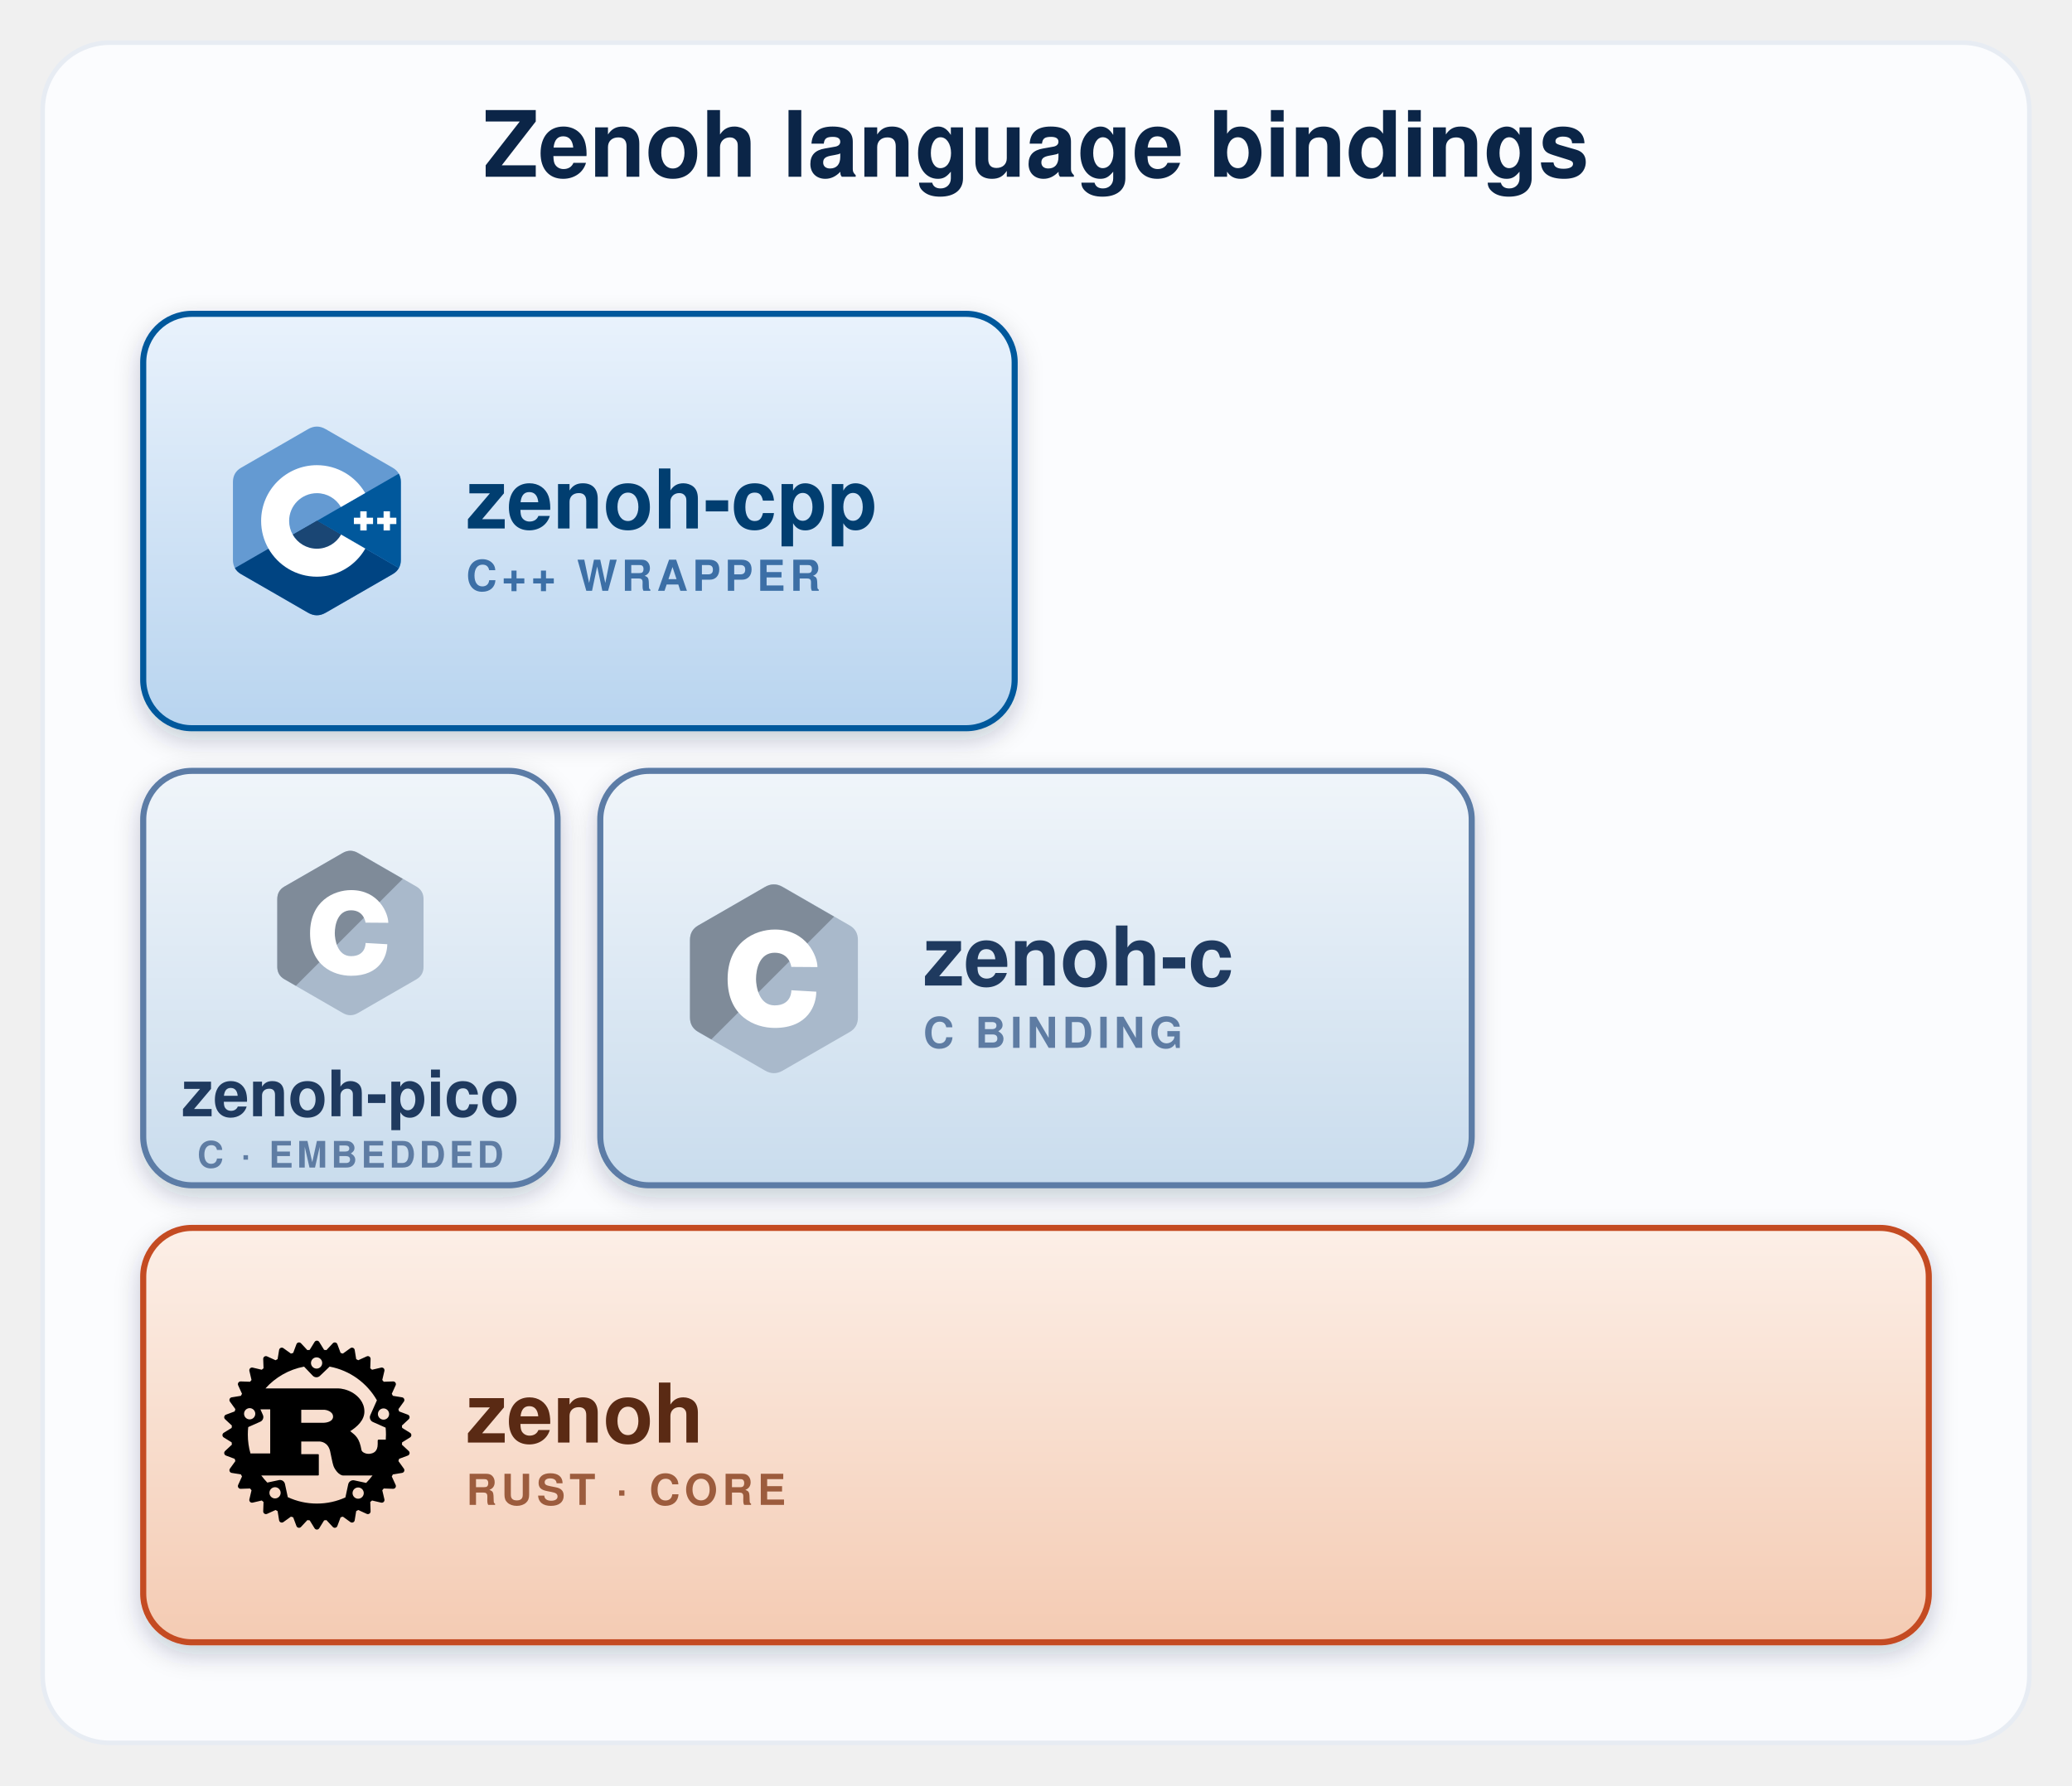
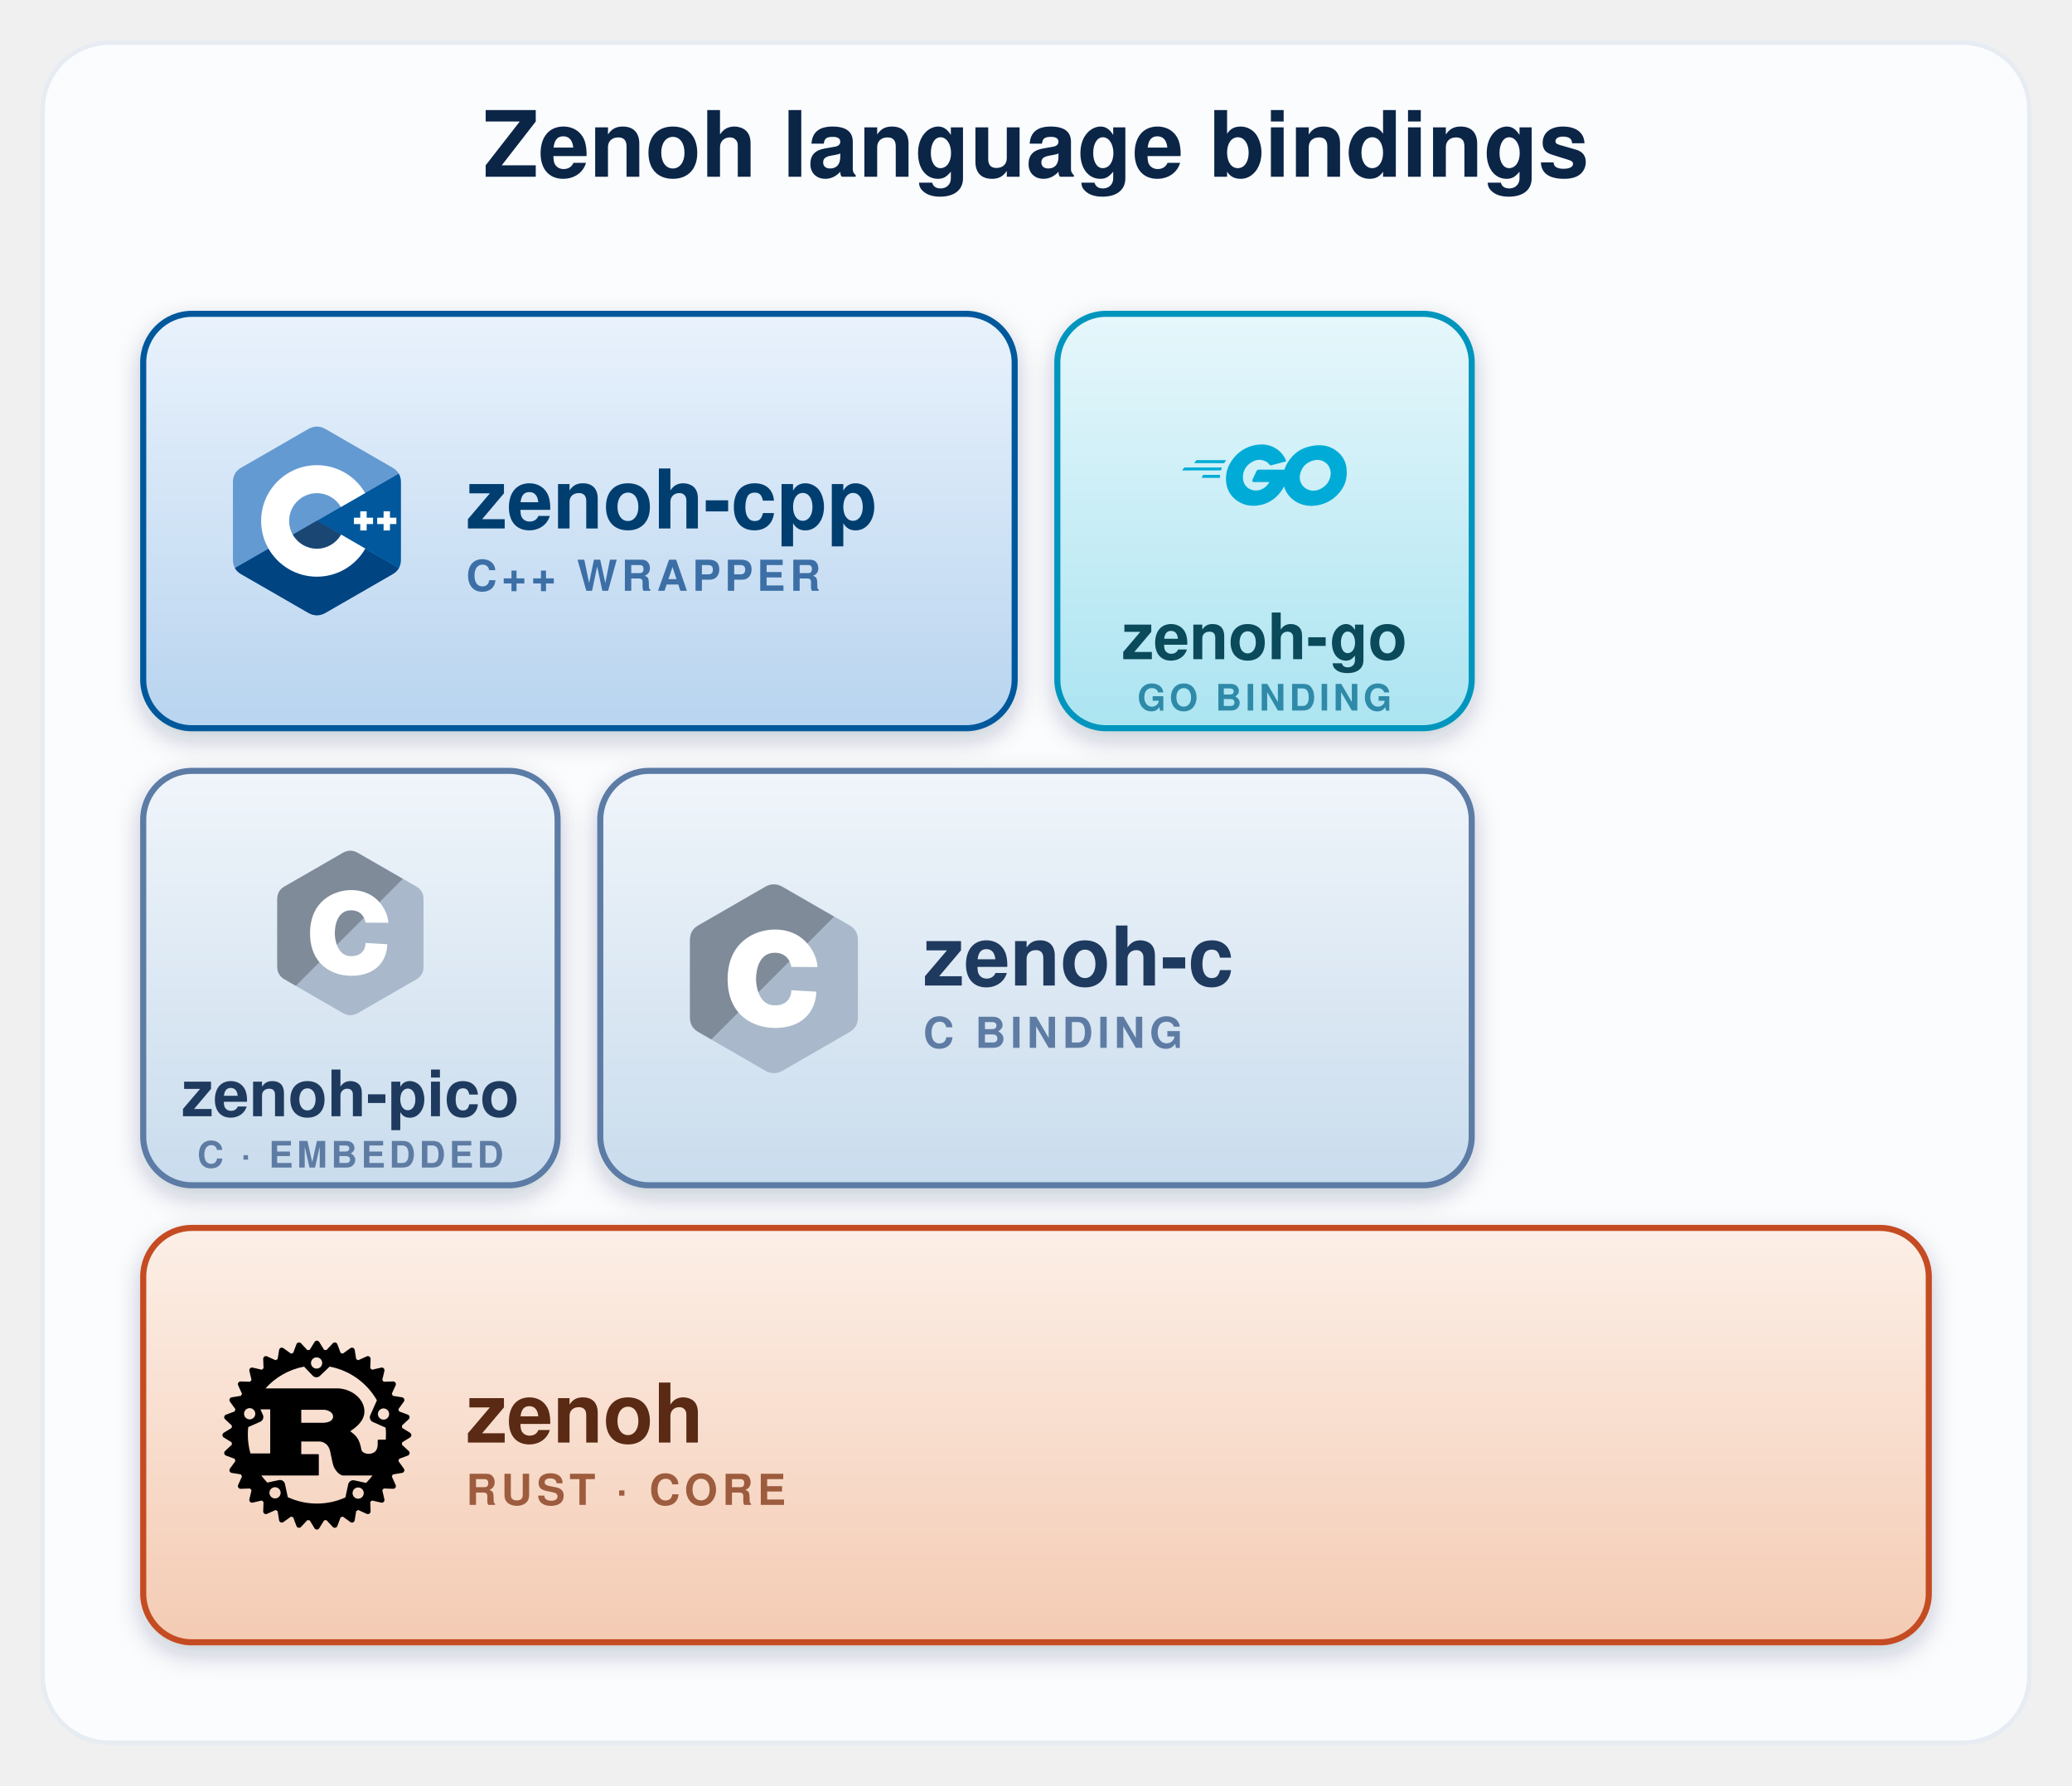
<svg xmlns="http://www.w3.org/2000/svg" viewBox="0 0 680 586" role="img" aria-labelledby="title desc" font-family="'Segoe UI', Helvetica, Arial, sans-serif">
  <defs>
    <linearGradient id="grad-rust" x1="0" x2="0" y1="0" y2="1">
      <stop offset="0" stop-color="#FCEFE7" />
      <stop offset="1" stop-color="#F4CBB3" />
    </linearGradient>
    <linearGradient id="grad-c" x1="0" x2="0" y1="0" y2="1">
      <stop offset="0" stop-color="#F0F5FA" />
      <stop offset="1" stop-color="#C9DCED" />
    </linearGradient>
    <linearGradient id="grad-cpp" x1="0" x2="0" y1="0" y2="1">
      <stop offset="0" stop-color="#E9F2FC" />
      <stop offset="1" stop-color="#B8D4EF" />
+     </linearGradient>
+     <linearGradient id="grad-go" x1="0" x2="0" y1="0" y2="1">
+       <stop offset="0" stop-color="#E6F7FB" />
+       <stop offset="1" stop-color="#ABE4F1" />
    </linearGradient>
    <filter id="softShadow" x="-20%" y="-20%" width="140%" height="140%">
      <feDropShadow dx="0" dy="3" stdDeviation="4" flood-color="#0b2547" flood-opacity=".22" />
    </filter>
    <g id="rust-logo">
      <path d="M254.251,124.862 L243.504,118.209 C243.413,117.162 243.311,116.118 243.198,115.078 L252.434,106.464 C253.373,105.588 253.794,104.292 253.539,103.037 C253.292,101.777 252.409,100.74 251.208,100.293 L239.402,95.878 C239.106,94.855 238.795,93.84 238.477,92.83 L245.842,82.601 C246.593,81.562 246.747,80.209 246.258,79.023 C245.769,77.841 244.7,76.995 243.435,76.787 L230.986,74.762 C230.501,73.818 229.997,72.888 229.489,71.966 L234.72,60.483 C235.256,59.314 235.146,57.954 234.432,56.892 C233.72,55.826 232.514,55.202 231.228,55.251 L218.592,55.691 C217.939,54.874 217.274,54.065 216.596,53.27 L219.5,40.962 C219.793,39.712 219.424,38.403 218.514,37.496 C217.611,36.591 216.3,36.217 215.05,36.51 L202.745,39.411 C201.948,38.736 201.138,38.068 200.319,37.415 L200.761,24.78 C200.81,23.5 200.187,22.285 199.12,21.575 C198.051,20.861 196.699,20.754 195.532,21.284 L184.051,26.519 C183.124,26.01 182.194,25.506 181.255,25.019 L179.225,12.567 C179.019,11.305 178.173,10.234 176.989,9.745 C175.808,9.253 174.453,9.412 173.413,10.16 L163.177,17.525 C162.17,17.205 161.157,16.896 160.135,16.603 L155.72,4.794 C155.272,3.591 154.235,2.708 152.975,2.458 C151.718,2.211 150.424,2.629 149.551,3.564 L140.936,12.807 C139.897,12.692 138.85,12.587 137.806,12.501 L131.153,1.751 C130.48,0.663 129.289,0 128.007,0 C126.726,0 125.535,0.663 124.864,1.751 L118.211,12.501 C117.165,12.587 116.118,12.692 115.078,12.807 L106.461,3.564 C105.588,2.629 104.292,2.211 103.037,2.458 C101.777,2.71 100.74,3.591 100.293,4.794 L95.878,16.603 C94.855,16.896 93.843,17.207 92.833,17.525 L82.599,10.16 C81.559,9.409 80.204,9.25 79.02,9.745 C77.839,10.234 76.99,11.305 76.785,12.567 L74.755,25.019 C73.815,25.506 72.886,26.007 71.959,26.519 L60.478,21.284 C59.311,20.751 57.951,20.861 56.89,21.575 C55.823,22.285 55.2,23.5 55.248,24.78 L55.689,37.415 C54.872,38.068 54.062,38.736 53.262,39.411 L40.957,36.51 C39.707,36.219 38.396,36.591 37.491,37.496 C36.581,38.403 36.212,39.712 36.505,40.962 L39.404,53.27 C38.731,54.067 38.066,54.874 37.413,55.691 L24.777,55.251 C23.503,55.214 22.285,55.826 21.573,56.892 C20.859,57.954 20.751,59.314 21.282,60.483 L26.516,71.966 C26.007,72.888 25.504,73.818 25.017,74.762 L12.567,76.787 C11.303,76.993 10.236,77.839 9.745,79.023 C9.255,80.209 9.414,81.562 10.16,82.601 L17.525,92.83 C17.205,93.84 16.894,94.855 16.6,95.878 L4.792,100.293 C3.593,100.74 2.71,101.777 2.461,103.037 C2.211,104.294 2.629,105.588 3.566,106.464 L12.804,115.078 C12.689,116.118 12.587,117.165 12.499,118.209 L1.751,124.862 C0.663,125.535 -1.42108547e-14,126.723 -1.42108547e-14,128.007 C-1.42108547e-14,129.291 0.663,130.48 1.751,131.15 L12.499,137.803 C12.587,138.85 12.689,139.895 12.804,140.934 L3.566,149.551 C2.629,150.424 2.211,151.721 2.461,152.975 C2.71,154.235 3.593,155.27 4.792,155.72 L16.6,160.135 C16.894,161.157 17.205,162.172 17.525,163.182 L10.16,173.413 C9.412,174.455 9.253,175.808 9.745,176.989 C10.236,178.176 11.305,179.022 12.57,179.225 L25.017,181.25 C25.504,182.194 26.003,183.124 26.516,184.051 L21.282,195.529 C20.749,196.696 20.859,198.054 21.573,199.12 C22.287,200.189 23.503,200.813 24.777,200.761 L37.408,200.319 C38.066,201.14 38.729,201.945 39.404,202.745 L36.505,215.055 C36.212,216.303 36.581,217.606 37.491,218.514 C38.394,219.426 39.707,219.791 40.957,219.497 L53.262,216.599 C54.062,217.279 54.872,217.939 55.689,218.59 L55.248,231.228 C55.2,232.507 55.823,233.72 56.89,234.434 C57.951,235.146 59.311,235.254 60.478,234.72 L71.959,229.489 C72.884,230.002 73.813,230.501 74.755,230.988 L76.785,243.433 C76.99,244.7 77.837,245.771 79.02,246.258 C80.202,246.75 81.559,246.591 82.599,245.845 L92.828,238.475 C93.838,238.795 94.853,239.108 95.875,239.402 L100.29,251.206 C100.738,252.404 101.775,253.292 103.034,253.537 C104.292,253.791 105.586,253.371 106.459,252.431 L115.076,243.193 C116.115,243.313 117.162,243.413 118.209,243.506 L124.862,254.254 C125.532,255.337 126.723,256.005 128.005,256.005 C129.287,256.005 130.478,255.34 131.15,254.254 L137.803,243.506 C138.85,243.413 139.895,243.313 140.934,243.193 L149.549,252.431 C150.422,253.371 151.718,253.791 152.973,253.537 C154.233,253.29 155.27,252.404 155.717,251.206 L160.132,239.402 C161.154,239.108 162.17,238.795 163.18,238.475 L173.411,245.845 C174.451,246.591 175.806,246.75 176.987,246.258 C178.171,245.771 179.017,244.697 179.223,243.433 L181.253,230.988 C182.192,230.501 183.121,229.995 184.048,229.489 L195.529,234.72 C196.696,235.254 198.054,235.146 199.118,234.434 C200.184,233.72 200.805,232.509 200.759,231.228 L200.319,218.59 C201.136,217.937 201.945,217.279 202.742,216.599 L215.048,219.497 C216.298,219.791 217.609,219.426 218.511,218.514 C219.421,217.606 219.791,216.303 219.497,215.055 L216.599,202.745 C217.274,201.945 217.939,201.14 218.59,200.319 L231.225,200.761 C232.5,200.813 233.718,200.189 234.429,199.12 C235.144,198.054 235.254,196.696 234.718,195.529 L229.486,184.051 C229.997,183.124 230.499,182.194 230.983,181.25 L243.433,179.225 C244.7,179.022 245.766,178.176 246.255,176.989 C246.745,175.808 246.591,174.455 245.84,173.413 L238.475,163.182 C238.793,162.172 239.104,161.157 239.4,160.135 L251.206,155.72 C252.407,155.27 253.292,154.235 253.537,152.975 C253.791,151.718 253.371,150.424 252.431,149.551 L243.196,140.934 C243.308,139.895 243.411,138.848 243.501,137.803 L254.249,131.15 C255.337,130.48 256,129.289 256,128.007 C256,126.726 255.34,125.535 254.251,124.862 L254.251,124.862 Z M182.319,214.018 C178.215,213.133 175.605,209.087 176.486,204.971 C177.364,200.859 181.407,198.242 185.509,199.127 C189.613,200.006 192.227,204.058 191.347,208.168 C190.466,212.277 186.421,214.896 182.319,214.018 L182.319,214.018 Z M178.667,189.319 C174.923,188.517 171.239,190.899 170.437,194.651 L166.621,212.458 C154.846,217.802 141.771,220.771 128,220.771 C113.914,220.771 100.554,217.655 88.569,212.083 L84.756,194.277 C83.954,190.53 80.27,188.143 76.528,188.947 L60.808,192.323 C57.89,189.319 55.175,186.12 52.68,182.742 L129.169,182.742 C130.035,182.742 130.612,182.586 130.612,181.798 L130.612,154.741 C130.612,153.954 130.035,153.797 129.169,153.797 L106.799,153.797 L106.799,136.646 L130.994,136.646 C133.202,136.646 142.803,137.277 145.872,149.549 C146.834,153.323 148.944,165.599 150.388,169.529 C151.826,173.937 157.681,182.742 163.921,182.742 L202.036,182.742 C202.469,182.742 202.931,182.693 203.418,182.605 C200.774,186.198 197.873,189.598 194.749,192.775 L178.667,189.319 L178.667,189.319 Z M72.876,213.646 C68.772,214.532 64.731,211.915 63.848,207.803 C62.97,203.684 65.58,199.641 69.684,198.756 C73.789,197.878 77.832,200.495 78.712,204.606 C79.59,208.715 76.978,212.766 72.876,213.646 L72.876,213.646 Z M43.86,95.985 C45.563,99.828 43.831,104.331 39.993,106.031 C36.156,107.736 31.665,106.001 29.963,102.156 C28.26,98.311 29.992,93.816 33.83,92.111 C37.67,90.409 42.158,92.14 43.86,95.985 L43.86,95.985 Z M34.942,117.125 L51.318,109.849 C54.816,108.296 56.396,104.196 54.842,100.691 L51.47,93.065 L64.734,93.065 L64.734,152.853 L37.973,152.853 C35.652,144.693 34.407,136.081 34.407,127.181 C34.407,123.783 34.59,120.425 34.942,117.125 L34.942,117.125 Z M106.804,111.319 L106.804,93.696 L138.39,93.696 C140.022,93.696 149.911,95.582 149.911,102.976 C149.911,109.115 142.326,111.316 136.089,111.316 L106.804,111.316 L106.804,111.319 Z M221.596,127.181 C221.596,129.519 221.51,131.833 221.339,134.129 L211.736,134.129 C210.775,134.129 210.388,134.761 210.388,135.702 L210.388,140.112 C210.388,150.493 204.535,152.75 199.406,153.325 C194.522,153.875 189.106,151.28 188.439,148.291 C185.557,132.085 180.756,128.624 173.174,122.643 C182.583,116.668 192.374,107.853 192.374,96.054 C192.374,83.313 183.64,75.288 177.686,71.352 C169.334,65.847 160.086,64.744 157.591,64.744 L58.279,64.744 C71.746,49.713 89.998,39.066 110.641,35.192 L122.347,47.473 C124.994,50.244 129.377,50.347 132.146,47.698 L145.244,35.17 C172.689,40.279 195.926,57.364 209.317,80.803 L200.35,101.056 C198.802,104.561 200.382,108.66 203.877,110.213 L221.141,117.881 C221.439,120.946 221.596,124.042 221.596,127.181 L221.596,127.181 Z M122.352,24.745 C125.385,21.84 130.196,21.955 133.1,24.992 C135.998,28.038 135.888,32.854 132.848,35.757 C129.815,38.663 125.004,38.55 122.1,35.507 C119.204,32.467 119.315,27.651 122.352,24.745 L122.352,24.745 Z M211.335,96.355 C213.035,92.512 217.526,90.778 221.363,92.483 C225.201,94.185 226.933,98.686 225.23,102.528 C223.53,106.373 219.04,108.107 215.2,106.403 C211.367,104.7 209.635,100.202 211.335,96.355 L211.335,96.355 Z" fill="#000000" />
    </g>
    <g id="c-logo">
      <path d="M255.987,85.672 C255.985,80.829 254.95,76.55 252.858,72.878 C250.803,69.266 247.724,66.24 243.596,63.846 C209.515,44.176 175.401,24.566 141.332,4.876 C132.147,-0.431 123.241,-0.238 114.124,5.146 C100.559,13.154 32.643,52.102 12.405,63.835 C4.071,68.665 0.015,76.056 0.013,85.663 C0,125.221 0.013,164.777 0,204.336 C0.002,209.072 0.993,213.268 2.993,216.886 C5.049,220.606 8.17,223.716 12.394,226.164 C32.633,237.897 100.558,276.842 114.12,284.852 C123.241,290.239 132.147,290.431 141.335,285.122 C175.405,265.431 209.521,245.822 243.607,226.152 C247.831,223.705 250.952,220.593 253.008,216.876 C255.005,213.258 255.998,209.062 256,204.325 C256,204.325 256,125.231 255.987,85.672" fill="#A9B9CB" />
      <path d="M141.101,5.134 C131.931,-0.16 123.04,0.033 113.938,5.403 C100.395,13.39 32.59,52.237 12.385,63.94 C4.064,68.757 0.015,76.129 0.013,85.711 C0,125.166 0.013,164.62 0,204.076 C0.002,208.8 0.991,212.985 2.988,216.593 C5.041,220.304 8.157,223.406 12.374,225.847 C17.003,228.528 24.133,232.635 32.533,237.467 L219.625,50.375 C193.447,35.301 167.262,20.239 141.101,5.134" fill="#7F8B99" />
      <path d="M154.456,126.968 L194.295,127.249 C194.295,110.65 177.493,70 129.322,70 C98.631,70 57.371,89.512 57.371,145.61 C57.371,201.707 97.818,220 129.322,220 C180.339,220 192.532,184.698 192.532,164.748 L154.525,162.575 C154.525,162.575 155.542,185.65 129.119,185.65 C104.729,185.65 100.659,155.772 100.659,145.61 C100.659,130.163 106.152,105.366 129.119,105.366 C152.087,105.366 154.456,126.968 154.456,126.968" fill="#FFFFFF" />
    </g>
    <g id="cpp-logo">
      <path d="M255.987,84.59 C255.985,79.753 254.95,75.478 252.858,71.809 C250.803,68.201 247.724,65.177 243.596,62.786 C209.515,43.135 175.401,23.544 141.332,3.873 C132.147,-1.43 123.241,-1.237 114.124,4.142 C100.559,12.142 32.643,51.053 12.405,62.775 C4.071,67.6 0.015,74.984 0.013,84.581 C0,124.101 0.013,163.62 0,203.14 C0,207.872 0.993,212.064 2.993,215.678 C5.049,219.395 8.17,222.502 12.394,224.947 C32.633,236.669 100.558,275.576 114.12,283.578 C123.241,288.96 132.147,289.153 141.335,283.848 C175.405,264.176 209.521,244.586 243.607,224.935 C247.831,222.491 250.952,219.382 253.008,215.668 C255.005,212.054 256,207.862 256,203.129 C256,203.129 256,124.111 255.987,84.59" fill="#649AD2" />
      <path d="M128.392,143.476 L2.993,215.678 C5.049,219.395 8.17,222.502 12.394,224.947 C32.633,236.669 100.558,275.576 114.12,283.578 C123.241,288.96 132.147,289.153 141.335,283.848 C175.405,264.176 209.521,244.586 243.607,224.935 C247.831,222.491 250.952,219.382 253.008,215.668 L128.392,143.476" fill="#004482" />
      <path d="M91.25,164.863 C98.547,177.601 112.264,186.193 128,186.193 C143.833,186.193 157.628,177.492 164.888,164.617 L128.392,143.476 L91.25,164.863" fill="#1A4674" />
      <path d="M255.987,84.59 C255.985,79.753 254.95,75.478 252.858,71.809 L128.392,143.476 L253.008,215.668 C255.005,212.054 255.998,207.862 256,203.129 C256,203.129 256,124.111 255.987,84.59" fill="#01589C" />
      <path d="M249.135,148.636 L239.397,148.636 L239.397,158.376 L229.657,158.376 L229.657,148.636 L219.92,148.636 L219.92,138.899 L229.657,138.899 L229.657,129.161 L239.397,129.161 L239.397,138.899 L249.135,138.899 L249.135,148.636 Z M128,58.847 C159.135,58.847 186.358,75.587 201.169,100.556 L201.614,101.315 L164.613,122.622 C157.28,110.013 143.635,101.528 128,101.528 C104.621,101.528 85.667,120.481 85.667,143.86 C85.667,151.506 87.705,158.672 91.25,164.863 C98.547,177.601 112.264,186.193 128,186.193 C143.659,186.193 157.325,177.682 164.647,165.04 L164.888,164.617 L201.835,186.023 C187.186,211.62 159.607,228.874 128,228.874 C96.451,228.874 68.916,211.689 54.246,186.167 C47.084,173.708 42.986,159.263 42.986,143.86 C42.986,96.91 81.047,58.847 128,58.847 Z M203.865,129.161 L203.865,138.899 L213.602,138.899 L213.602,148.636 L203.865,148.636 L203.865,158.376 L194.127,158.376 L194.127,148.636 L184.389,148.636 L184.389,138.899 L194.127,138.899 L194.127,129.161 L203.865,129.161 Z" fill="#FFFFFF" />
    </g>
+     <g id="go-logo">
+       <path d="M292.533,13.295 L293.657,14.046 C306.869,22.77 316.342,34.736 322.574,49.195 C324.07,51.438 323.073,52.685 320.081,53.432 L315.018,54.728 C303.571,57.677 294.487,60.157 283.191,63.106 L276.748,64.784 C274.428,65.358 273.788,65.117 271.32,62.307 L270.972,61.908 C267.453,57.92 264.817,55.256 260.155,52.878 L259.256,52.435 C243.551,44.708 228.345,46.951 214.135,56.175 C197.184,67.143 188.459,83.347 188.708,103.539 C188.958,123.481 202.668,139.934 222.362,142.676 C239.313,144.92 253.522,138.937 264.74,126.224 C266.984,123.481 268.978,120.49 271.471,117 L223.359,117 C218.124,117 216.878,113.759 218.623,109.522 L219.487,107.487 C222.691,100.033 227.66,89.319 230.887,83.193 L231.591,81.874 C232.453,80.38 234.203,78.361 237.568,78.361 L317.792,78.36 C321.395,66.946 327.241,56.16 335.038,45.954 C353.236,22.023 375.173,9.558 404.838,4.323 C430.265,-0.164 454.197,2.329 475.884,17.037 C495.578,30.498 507.793,48.696 511.033,72.627 C515.271,106.281 505.549,133.702 482.366,157.135 C465.913,173.837 445.721,184.307 422.537,189.043 C415.807,190.29 409.076,190.539 402.595,191.287 C379.91,190.788 359.219,184.307 341.769,169.35 C329.496,158.741 321.042,145.702 316.841,130.522 C313.926,136.41 310.44,142.049 306.371,147.413 C288.422,171.095 264.99,185.803 235.325,189.791 C210.895,193.032 188.21,188.295 168.267,173.338 C149.82,159.378 139.35,140.931 136.608,117.997 C133.367,90.825 141.344,66.395 157.797,44.957 C175.496,21.773 198.929,7.066 227.597,1.831 C250.596,-2.329 272.634,0.236 292.533,13.295 L292.533,13.295 Z M411.12,49.017 L410.322,49.195 C387.139,54.43 372.182,69.137 366.698,92.57 C362.21,112.014 371.683,131.708 389.632,139.685 C403.342,145.668 417.053,144.92 430.265,138.189 C449.959,127.969 460.678,112.014 461.924,90.576 C461.675,87.335 461.675,84.842 461.176,82.349 C456.74,57.948 434.512,44.025 411.12,49.017 L411.12,49.017 Z M116.416,94.564 C117.413,94.564 117.912,95.312 117.912,96.309 L117.413,102.292 C117.413,103.289 116.416,104.037 115.668,104.037 L61.324,103.788 C60.327,103.788 60.078,103.04 60.576,102.292 L64.066,96.06 C64.565,95.312 65.562,94.564 66.559,94.564 L116.416,94.564 Z M121.9,71.63 C122.897,71.63 123.396,72.378 123.147,73.126 L121.152,79.109 C120.903,80.106 119.906,80.604 118.909,80.604 L0.997,80.854 C0,80.854 -0.249,80.355 0.249,79.607 L5.484,72.877 C5.983,72.129 7.229,71.63 8.226,71.63 L121.9,71.63 Z M134.863,48.696 C135.86,48.696 136.109,49.444 135.611,50.192 L131.373,56.673 C130.874,57.421 129.628,58.169 128.88,58.169 L38.639,57.92 C37.642,57.92 37.393,57.421 37.891,56.673 L43.126,49.942 C43.625,49.195 44.871,48.696 45.868,48.696 L134.863,48.696 Z" fill="#00ACD7" fill-rule="nonzero" />
+     </g>
  </defs>
  <rect x="14" y="14" width="652" height="558" rx="22" fill="#FBFCFE" stroke="#E7ECF3" stroke-width="1.5" />
  <text x="340.0" y="58" text-anchor="middle" font-size="30" font-weight="800" fill="#0B2547">Zenoh language bindings</text>
  <rect x="47" y="103" width="286" height="136" rx="16" fill="url(#grad-cpp)" stroke="#00599C" stroke-width="2" filter="url(#softShadow)" />
+   <rect x="347" y="103" width="136" height="136" rx="16" fill="url(#grad-go)" stroke="#0095BD" stroke-width="2" filter="url(#softShadow)" />
  <rect x="47" y="253" width="136" height="136" rx="16" fill="url(#grad-c)" stroke="#5B7CA6" stroke-width="2" filter="url(#softShadow)" />
  <rect x="197" y="253" width="286" height="136" rx="16" fill="url(#grad-c)" stroke="#5B7CA6" stroke-width="2" filter="url(#softShadow)" />
  <rect x="47" y="403" width="586" height="136" rx="16" fill="url(#grad-rust)" stroke="#C44B22" stroke-width="2" filter="url(#softShadow)" />
  <svg x="73" y="140.0" width="62" height="62" viewBox="0 0 256 288" preserveAspectRatio="xMidYMid meet">
    <use href="#cpp-logo" />
  </svg>
  <text x="153" y="164.0" font-size="27" font-weight="700" fill="#013E70" dominant-baseline="middle">zenoh-cpp</text>
  <text x="153" y="189.0" font-size="14" font-weight="600" letter-spacing="1.5" fill="#3C6FA6" dominant-baseline="middle">C++ WRAPPER</text>
+   <svg x="388.0" y="129" width="54" height="54" viewBox="0 0 512 192" preserveAspectRatio="xMidYMid meet">
+     <use href="#go-logo" />
+   </svg>
+   <text x="415.0" y="209" font-size="21" font-weight="700" text-anchor="middle" fill="#0A4A5A" dominant-baseline="middle">zenoh-go</text>
+   <text x="415.0" y="229" font-size="12" font-weight="600" letter-spacing="1.2" text-anchor="middle" fill="#2E8AA8" dominant-baseline="middle">GO BINDING</text>
  <svg x="88.0" y="279" width="54" height="54" viewBox="0 0 256 288" preserveAspectRatio="xMidYMid meet">
    <use href="#c-logo" />
  </svg>
  <text x="115.0" y="359" font-size="21" font-weight="700" text-anchor="middle" fill="#1F3A5F" dominant-baseline="middle">zenoh-pico</text>
  <text x="115.0" y="379" font-size="12" font-weight="600" letter-spacing="1.2" text-anchor="middle" fill="#5E7CA3" dominant-baseline="middle">C · EMBEDDED</text>
  <svg x="223" y="290.0" width="62" height="62" viewBox="0 0 256 288" preserveAspectRatio="xMidYMid meet">
    <use href="#c-logo" />
  </svg>
  <text x="303" y="314.0" font-size="27" font-weight="700" fill="#1F3A5F" dominant-baseline="middle">zenoh-c</text>
  <text x="303" y="339.0" font-size="14" font-weight="600" letter-spacing="1.5" fill="#5E7CA3" dominant-baseline="middle">C BINDING</text>
  <svg x="73" y="440.0" width="62" height="62" viewBox="0 0 256 256" preserveAspectRatio="xMidYMid meet">
    <use href="#rust-logo" />
  </svg>
  <text x="153" y="464.0" font-size="27" font-weight="700" fill="#5A2A14" dominant-baseline="middle">zenoh</text>
  <text x="153" y="489.0" font-size="14" font-weight="600" letter-spacing="1.5" fill="#9C5C3D" dominant-baseline="middle">RUST · CORE</text>
</svg>
